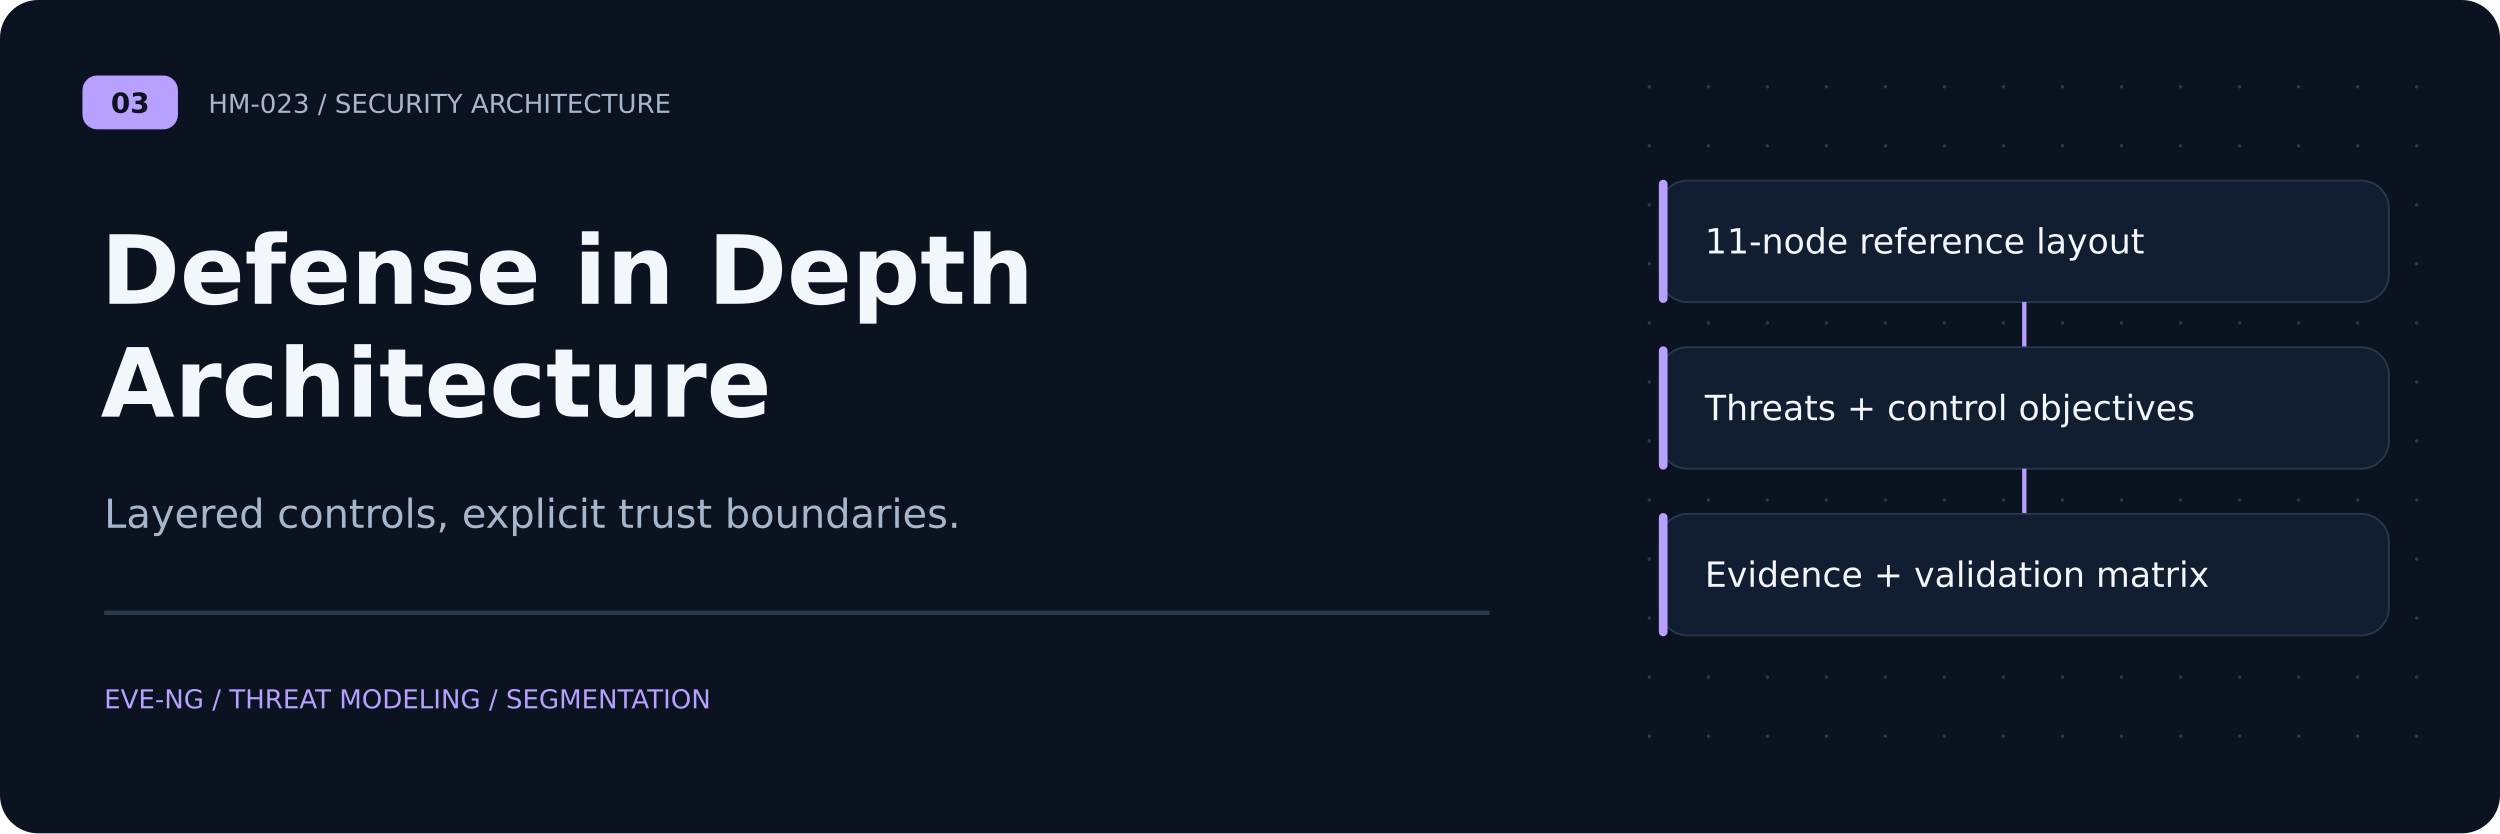
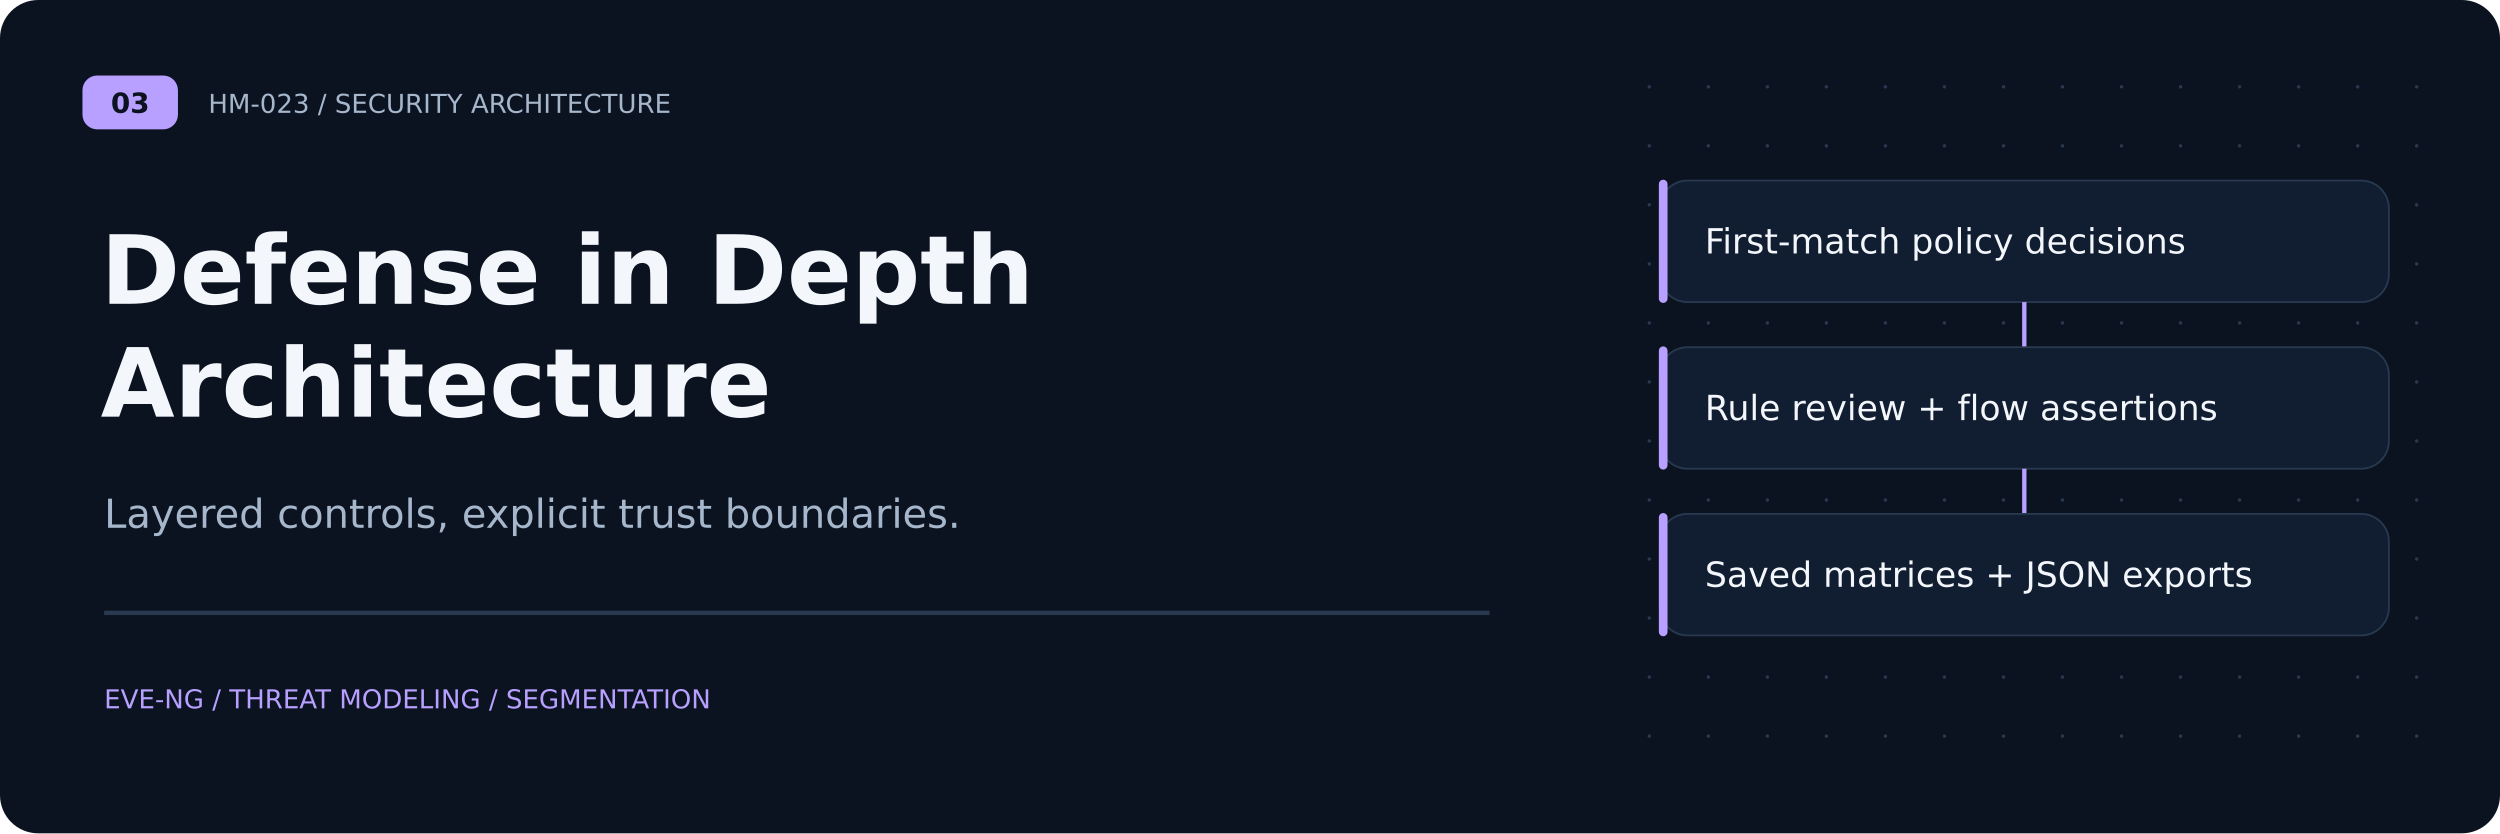
<svg xmlns="http://www.w3.org/2000/svg" width="1440" height="480" viewBox="0 0 1440 480" role="img" aria-labelledby="title">
  <rect width="1440" height="480" rx="22" fill="#0B1220" />
  <circle cx="950" cy="50" r="1" fill="#293A50" />
  <circle cx="950" cy="84" r="1" fill="#293A50" />
  <circle cx="950" cy="118" r="1" fill="#293A50" />
  <circle cx="950" cy="152" r="1" fill="#293A50" />
  <circle cx="950" cy="186" r="1" fill="#293A50" />
  <circle cx="950" cy="220" r="1" fill="#293A50" />
  <circle cx="950" cy="254" r="1" fill="#293A50" />
  <circle cx="950" cy="288" r="1" fill="#293A50" />
  <circle cx="950" cy="322" r="1" fill="#293A50" />
  <circle cx="950" cy="356" r="1" fill="#293A50" />
  <circle cx="950" cy="390" r="1" fill="#293A50" />
  <circle cx="950" cy="424" r="1" fill="#293A50" />
  <circle cx="984" cy="50" r="1" fill="#293A50" />
  <circle cx="984" cy="84" r="1" fill="#293A50" />
  <circle cx="984" cy="118" r="1" fill="#293A50" />
  <circle cx="984" cy="152" r="1" fill="#293A50" />
  <circle cx="984" cy="186" r="1" fill="#293A50" />
  <circle cx="984" cy="220" r="1" fill="#293A50" />
  <circle cx="984" cy="254" r="1" fill="#293A50" />
  <circle cx="984" cy="288" r="1" fill="#293A50" />
  <circle cx="984" cy="322" r="1" fill="#293A50" />
  <circle cx="984" cy="356" r="1" fill="#293A50" />
  <circle cx="984" cy="390" r="1" fill="#293A50" />
  <circle cx="984" cy="424" r="1" fill="#293A50" />
  <circle cx="1018" cy="50" r="1" fill="#293A50" />
  <circle cx="1018" cy="84" r="1" fill="#293A50" />
  <circle cx="1018" cy="118" r="1" fill="#293A50" />
  <circle cx="1018" cy="152" r="1" fill="#293A50" />
  <circle cx="1018" cy="186" r="1" fill="#293A50" />
  <circle cx="1018" cy="220" r="1" fill="#293A50" />
  <circle cx="1018" cy="254" r="1" fill="#293A50" />
  <circle cx="1018" cy="288" r="1" fill="#293A50" />
  <circle cx="1018" cy="322" r="1" fill="#293A50" />
  <circle cx="1018" cy="356" r="1" fill="#293A50" />
  <circle cx="1018" cy="390" r="1" fill="#293A50" />
  <circle cx="1018" cy="424" r="1" fill="#293A50" />
  <circle cx="1052" cy="50" r="1" fill="#293A50" />
  <circle cx="1052" cy="84" r="1" fill="#293A50" />
  <circle cx="1052" cy="118" r="1" fill="#293A50" />
  <circle cx="1052" cy="152" r="1" fill="#293A50" />
  <circle cx="1052" cy="186" r="1" fill="#293A50" />
  <circle cx="1052" cy="220" r="1" fill="#293A50" />
  <circle cx="1052" cy="254" r="1" fill="#293A50" />
  <circle cx="1052" cy="288" r="1" fill="#293A50" />
  <circle cx="1052" cy="322" r="1" fill="#293A50" />
  <circle cx="1052" cy="356" r="1" fill="#293A50" />
  <circle cx="1052" cy="390" r="1" fill="#293A50" />
  <circle cx="1052" cy="424" r="1" fill="#293A50" />
  <circle cx="1086" cy="50" r="1" fill="#293A50" />
  <circle cx="1086" cy="84" r="1" fill="#293A50" />
  <circle cx="1086" cy="118" r="1" fill="#293A50" />
  <circle cx="1086" cy="152" r="1" fill="#293A50" />
  <circle cx="1086" cy="186" r="1" fill="#293A50" />
  <circle cx="1086" cy="220" r="1" fill="#293A50" />
  <circle cx="1086" cy="254" r="1" fill="#293A50" />
  <circle cx="1086" cy="288" r="1" fill="#293A50" />
  <circle cx="1086" cy="322" r="1" fill="#293A50" />
  <circle cx="1086" cy="356" r="1" fill="#293A50" />
  <circle cx="1086" cy="390" r="1" fill="#293A50" />
  <circle cx="1086" cy="424" r="1" fill="#293A50" />
  <circle cx="1120" cy="50" r="1" fill="#293A50" />
  <circle cx="1120" cy="84" r="1" fill="#293A50" />
  <circle cx="1120" cy="118" r="1" fill="#293A50" />
  <circle cx="1120" cy="152" r="1" fill="#293A50" />
  <circle cx="1120" cy="186" r="1" fill="#293A50" />
  <circle cx="1120" cy="220" r="1" fill="#293A50" />
  <circle cx="1120" cy="254" r="1" fill="#293A50" />
  <circle cx="1120" cy="288" r="1" fill="#293A50" />
  <circle cx="1120" cy="322" r="1" fill="#293A50" />
  <circle cx="1120" cy="356" r="1" fill="#293A50" />
  <circle cx="1120" cy="390" r="1" fill="#293A50" />
  <circle cx="1120" cy="424" r="1" fill="#293A50" />
  <circle cx="1154" cy="50" r="1" fill="#293A50" />
  <circle cx="1154" cy="84" r="1" fill="#293A50" />
  <circle cx="1154" cy="118" r="1" fill="#293A50" />
  <circle cx="1154" cy="152" r="1" fill="#293A50" />
  <circle cx="1154" cy="186" r="1" fill="#293A50" />
  <circle cx="1154" cy="220" r="1" fill="#293A50" />
  <circle cx="1154" cy="254" r="1" fill="#293A50" />
  <circle cx="1154" cy="288" r="1" fill="#293A50" />
  <circle cx="1154" cy="322" r="1" fill="#293A50" />
  <circle cx="1154" cy="356" r="1" fill="#293A50" />
  <circle cx="1154" cy="390" r="1" fill="#293A50" />
  <circle cx="1154" cy="424" r="1" fill="#293A50" />
  <circle cx="1188" cy="50" r="1" fill="#293A50" />
  <circle cx="1188" cy="84" r="1" fill="#293A50" />
  <circle cx="1188" cy="118" r="1" fill="#293A50" />
  <circle cx="1188" cy="152" r="1" fill="#293A50" />
  <circle cx="1188" cy="186" r="1" fill="#293A50" />
  <circle cx="1188" cy="220" r="1" fill="#293A50" />
  <circle cx="1188" cy="254" r="1" fill="#293A50" />
  <circle cx="1188" cy="288" r="1" fill="#293A50" />
  <circle cx="1188" cy="322" r="1" fill="#293A50" />
  <circle cx="1188" cy="356" r="1" fill="#293A50" />
  <circle cx="1188" cy="390" r="1" fill="#293A50" />
  <circle cx="1188" cy="424" r="1" fill="#293A50" />
  <circle cx="1222" cy="50" r="1" fill="#293A50" />
  <circle cx="1222" cy="84" r="1" fill="#293A50" />
  <circle cx="1222" cy="118" r="1" fill="#293A50" />
  <circle cx="1222" cy="152" r="1" fill="#293A50" />
  <circle cx="1222" cy="186" r="1" fill="#293A50" />
  <circle cx="1222" cy="220" r="1" fill="#293A50" />
  <circle cx="1222" cy="254" r="1" fill="#293A50" />
  <circle cx="1222" cy="288" r="1" fill="#293A50" />
  <circle cx="1222" cy="322" r="1" fill="#293A50" />
  <circle cx="1222" cy="356" r="1" fill="#293A50" />
  <circle cx="1222" cy="390" r="1" fill="#293A50" />
  <circle cx="1222" cy="424" r="1" fill="#293A50" />
  <circle cx="1256" cy="50" r="1" fill="#293A50" />
  <circle cx="1256" cy="84" r="1" fill="#293A50" />
  <circle cx="1256" cy="118" r="1" fill="#293A50" />
  <circle cx="1256" cy="152" r="1" fill="#293A50" />
  <circle cx="1256" cy="186" r="1" fill="#293A50" />
  <circle cx="1256" cy="220" r="1" fill="#293A50" />
  <circle cx="1256" cy="254" r="1" fill="#293A50" />
  <circle cx="1256" cy="288" r="1" fill="#293A50" />
  <circle cx="1256" cy="322" r="1" fill="#293A50" />
  <circle cx="1256" cy="356" r="1" fill="#293A50" />
  <circle cx="1256" cy="390" r="1" fill="#293A50" />
  <circle cx="1256" cy="424" r="1" fill="#293A50" />
  <circle cx="1290" cy="50" r="1" fill="#293A50" />
  <circle cx="1290" cy="84" r="1" fill="#293A50" />
  <circle cx="1290" cy="118" r="1" fill="#293A50" />
  <circle cx="1290" cy="152" r="1" fill="#293A50" />
  <circle cx="1290" cy="186" r="1" fill="#293A50" />
  <circle cx="1290" cy="220" r="1" fill="#293A50" />
  <circle cx="1290" cy="254" r="1" fill="#293A50" />
  <circle cx="1290" cy="288" r="1" fill="#293A50" />
  <circle cx="1290" cy="322" r="1" fill="#293A50" />
  <circle cx="1290" cy="356" r="1" fill="#293A50" />
  <circle cx="1290" cy="390" r="1" fill="#293A50" />
  <circle cx="1290" cy="424" r="1" fill="#293A50" />
  <circle cx="1324" cy="50" r="1" fill="#293A50" />
  <circle cx="1324" cy="84" r="1" fill="#293A50" />
  <circle cx="1324" cy="118" r="1" fill="#293A50" />
  <circle cx="1324" cy="152" r="1" fill="#293A50" />
  <circle cx="1324" cy="186" r="1" fill="#293A50" />
  <circle cx="1324" cy="220" r="1" fill="#293A50" />
  <circle cx="1324" cy="254" r="1" fill="#293A50" />
  <circle cx="1324" cy="288" r="1" fill="#293A50" />
  <circle cx="1324" cy="322" r="1" fill="#293A50" />
  <circle cx="1324" cy="356" r="1" fill="#293A50" />
  <circle cx="1324" cy="390" r="1" fill="#293A50" />
  <circle cx="1324" cy="424" r="1" fill="#293A50" />
  <circle cx="1358" cy="50" r="1" fill="#293A50" />
  <circle cx="1358" cy="84" r="1" fill="#293A50" />
  <circle cx="1358" cy="118" r="1" fill="#293A50" />
  <circle cx="1358" cy="152" r="1" fill="#293A50" />
  <circle cx="1358" cy="186" r="1" fill="#293A50" />
  <circle cx="1358" cy="220" r="1" fill="#293A50" />
  <circle cx="1358" cy="254" r="1" fill="#293A50" />
  <circle cx="1358" cy="288" r="1" fill="#293A50" />
  <circle cx="1358" cy="322" r="1" fill="#293A50" />
  <circle cx="1358" cy="356" r="1" fill="#293A50" />
  <circle cx="1358" cy="390" r="1" fill="#293A50" />
  <circle cx="1358" cy="424" r="1" fill="#293A50" />
  <circle cx="1392" cy="50" r="1" fill="#293A50" />
  <circle cx="1392" cy="84" r="1" fill="#293A50" />
  <circle cx="1392" cy="118" r="1" fill="#293A50" />
  <circle cx="1392" cy="152" r="1" fill="#293A50" />
  <circle cx="1392" cy="186" r="1" fill="#293A50" />
  <circle cx="1392" cy="220" r="1" fill="#293A50" />
  <circle cx="1392" cy="254" r="1" fill="#293A50" />
  <circle cx="1392" cy="288" r="1" fill="#293A50" />
  <circle cx="1392" cy="322" r="1" fill="#293A50" />
  <circle cx="1392" cy="356" r="1" fill="#293A50" />
  <circle cx="1392" cy="390" r="1" fill="#293A50" />
  <circle cx="1392" cy="424" r="1" fill="#293A50" />
  <rect x="48" y="44" width="54" height="30" rx="8" fill="#B7A0FF" stroke="#B7A0FF" />
  <text x="75" y="65" fill="#0B1220" font-size="16" font-weight="700" text-anchor="middle" font-family="DejaVu Sans, sans-serif">03</text>
  <text x="120" y="65" fill="#A6B6CB" font-size="15" font-weight="500" text-anchor="start" font-family="DejaVu Sans, sans-serif">HM-023  /  SECURITY ARCHITECTURE</text>
  <text x="58" y="175" fill="#F3F6FA" font-size="55" font-weight="700" text-anchor="start" font-family="DejaVu Sans, sans-serif">Defense in Depth</text>
  <text x="58" y="240" fill="#F3F6FA" font-size="55" font-weight="700" text-anchor="start" font-family="DejaVu Sans, sans-serif">Architecture</text>
  <text x="60" y="304" fill="#A6B6CB" font-size="23" font-weight="400" text-anchor="start" font-family="DejaVu Sans, sans-serif">Layered controls, explicit trust boundaries.</text>
  <text x="60" y="408" fill="#B7A0FF" font-size="15" font-weight="500" text-anchor="start" font-family="DejaVu Sans, sans-serif">EVE-NG  /  THREAT MODELING  /  SEGMENTATION</text>
  <path d="M 60 353 H 858" fill="none" stroke="#293A50" stroke-width="2.5" />
  <rect x="956" y="104" width="420" height="70" rx="16" fill="#111E31" stroke="#293A50" />
  <rect x="956" y="104" width="4" height="70" rx="2" fill="#B7A0FF" stroke="#B7A0FF" />
-   <text x="982" y="146" fill="#F3F6FA" font-size="20" font-weight="500" text-anchor="start" font-family="DejaVu Sans, sans-serif">11-node reference layout</text>
+   <text x="982" y="146" fill="#F3F6FA" font-size="20" font-weight="500" text-anchor="start" font-family="DejaVu Sans, sans-serif">First-match policy decisions</text>
  <path d="M 1166 174 V 200" fill="none" stroke="#B7A0FF" stroke-width="2.5" />
  <rect x="956" y="200" width="420" height="70" rx="16" fill="#111E31" stroke="#293A50" />
  <rect x="956" y="200" width="4" height="70" rx="2" fill="#B7A0FF" stroke="#B7A0FF" />
-   <text x="982" y="242" fill="#F3F6FA" font-size="20" font-weight="500" text-anchor="start" font-family="DejaVu Sans, sans-serif">Threats + control objectives</text>
+   <text x="982" y="242" fill="#F3F6FA" font-size="20" font-weight="500" text-anchor="start" font-family="DejaVu Sans, sans-serif">Rule review + flow assertions</text>
  <path d="M 1166 270 V 296" fill="none" stroke="#B7A0FF" stroke-width="2.5" />
  <rect x="956" y="296" width="420" height="70" rx="16" fill="#111E31" stroke="#293A50" />
  <rect x="956" y="296" width="4" height="70" rx="2" fill="#B7A0FF" stroke="#B7A0FF" />
-   <text x="982" y="338" fill="#F3F6FA" font-size="20" font-weight="500" text-anchor="start" font-family="DejaVu Sans, sans-serif">Evidence + validation matrix</text>
+   <text x="982" y="338" fill="#F3F6FA" font-size="20" font-weight="500" text-anchor="start" font-family="DejaVu Sans, sans-serif">Saved matrices + JSON exports</text>
</svg>
